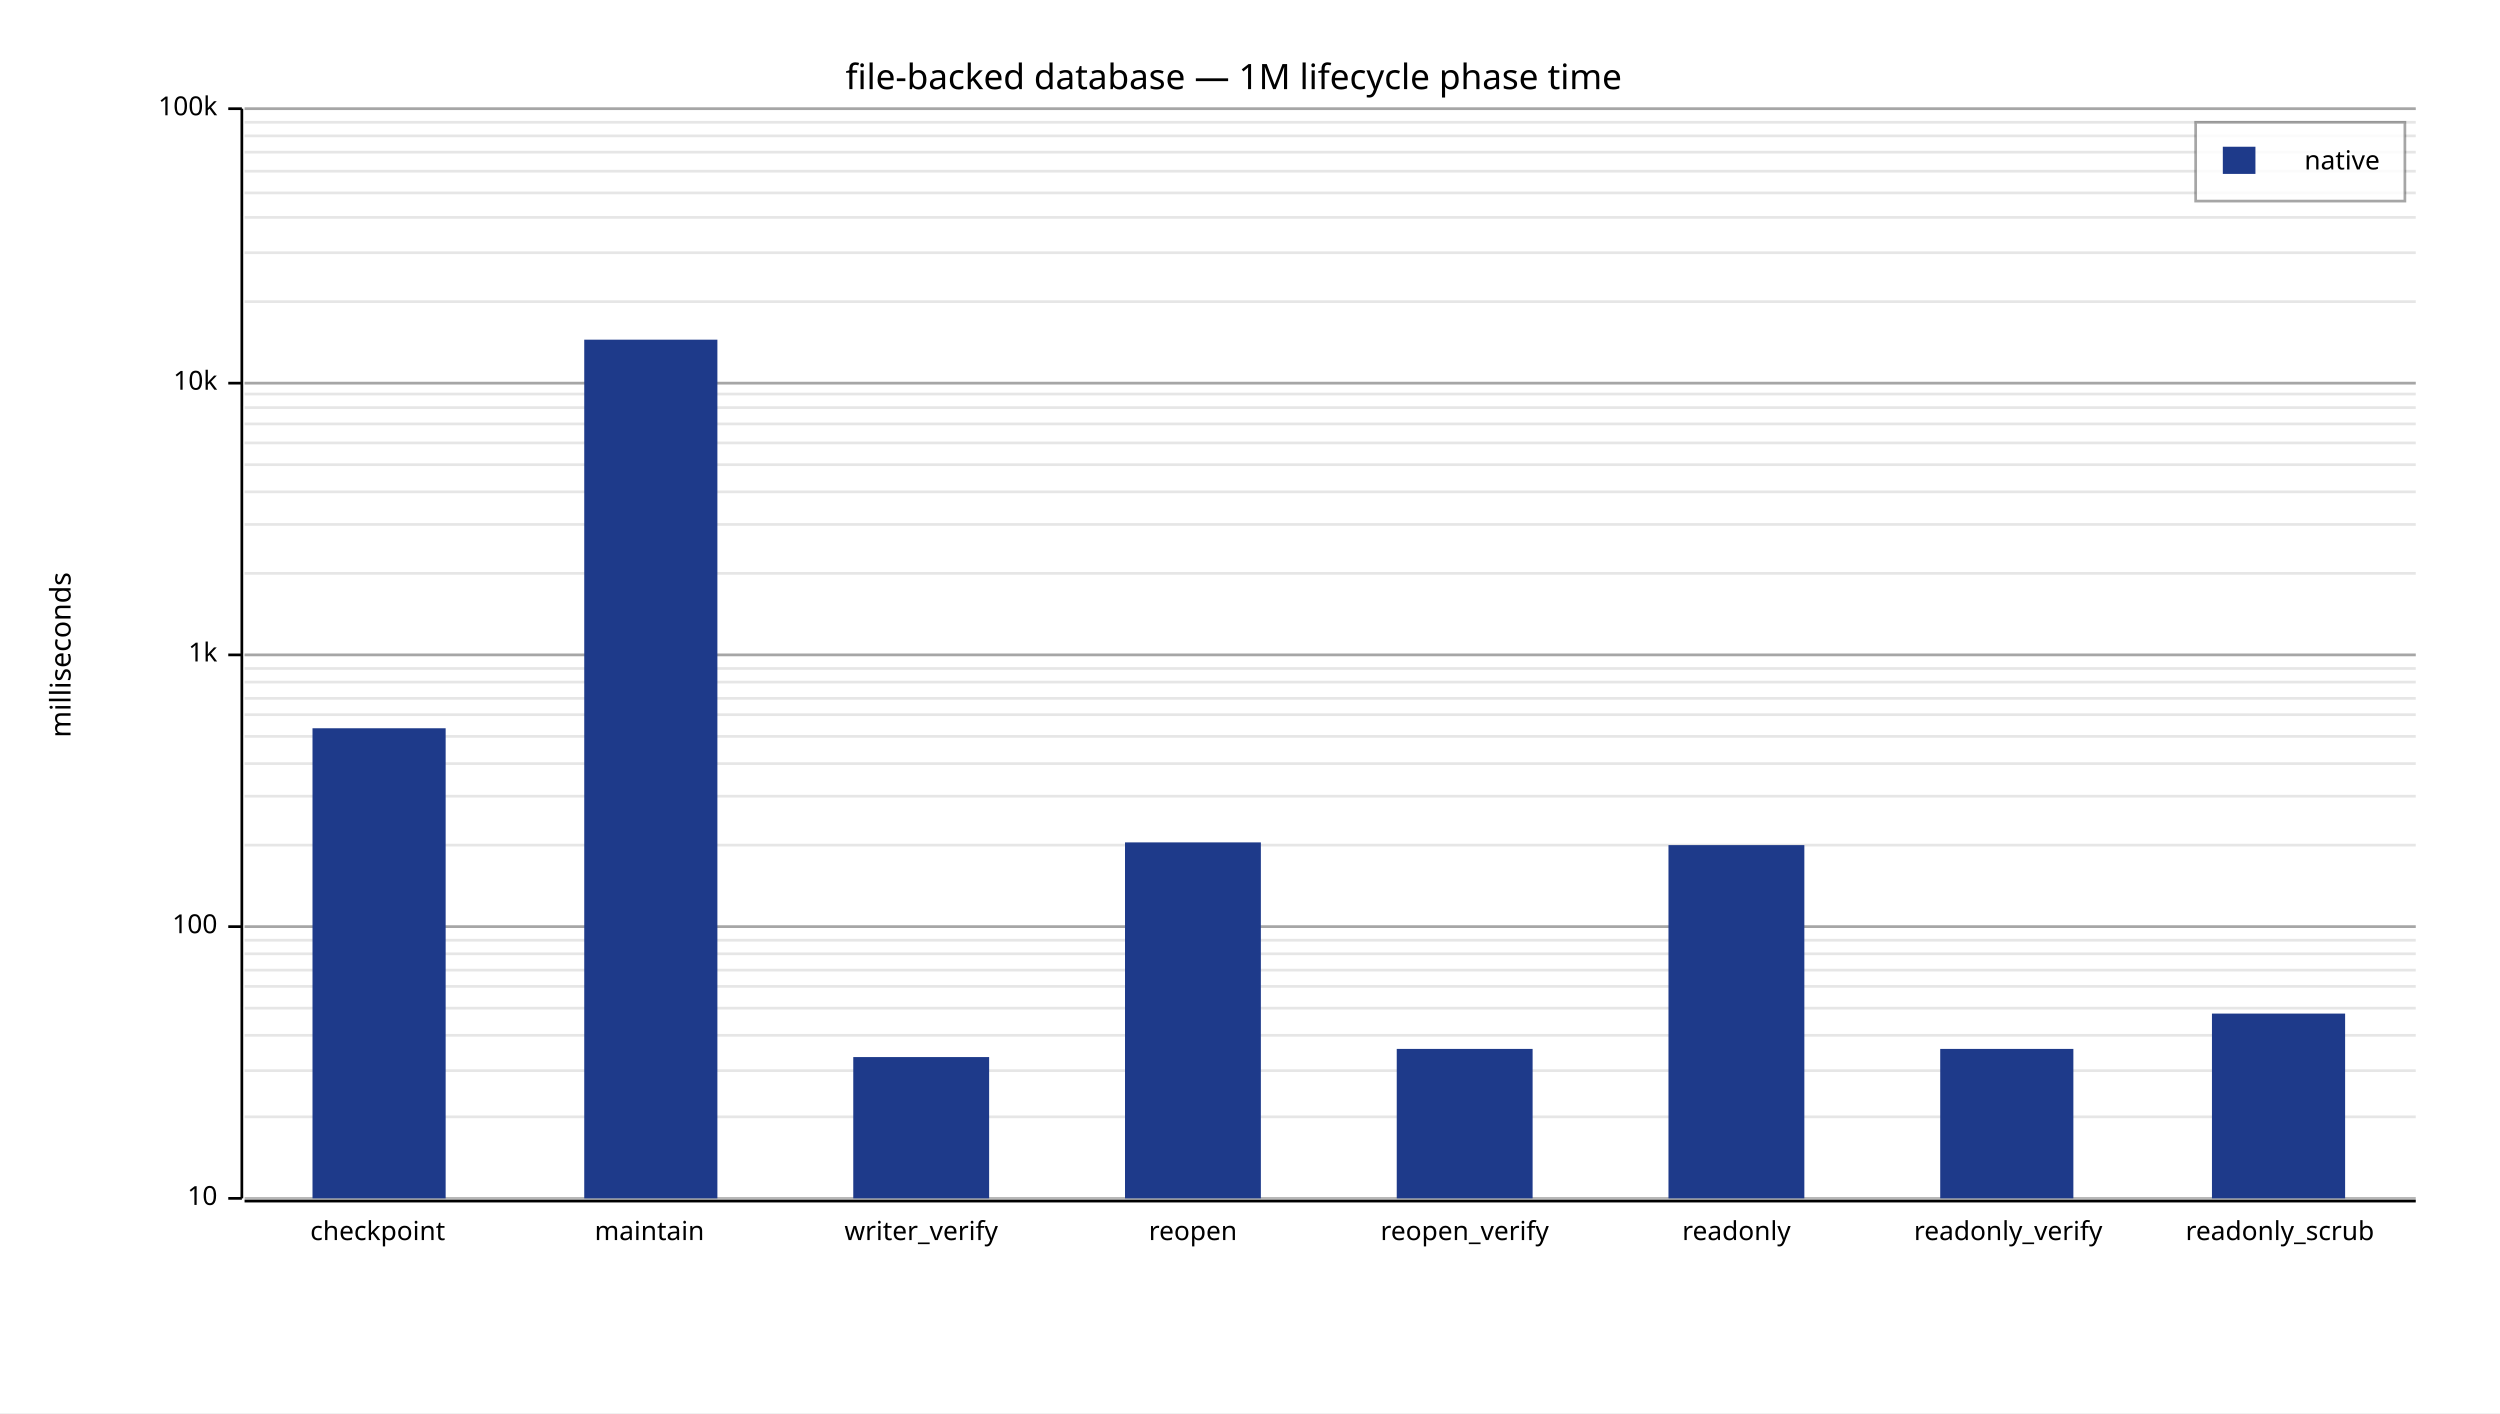
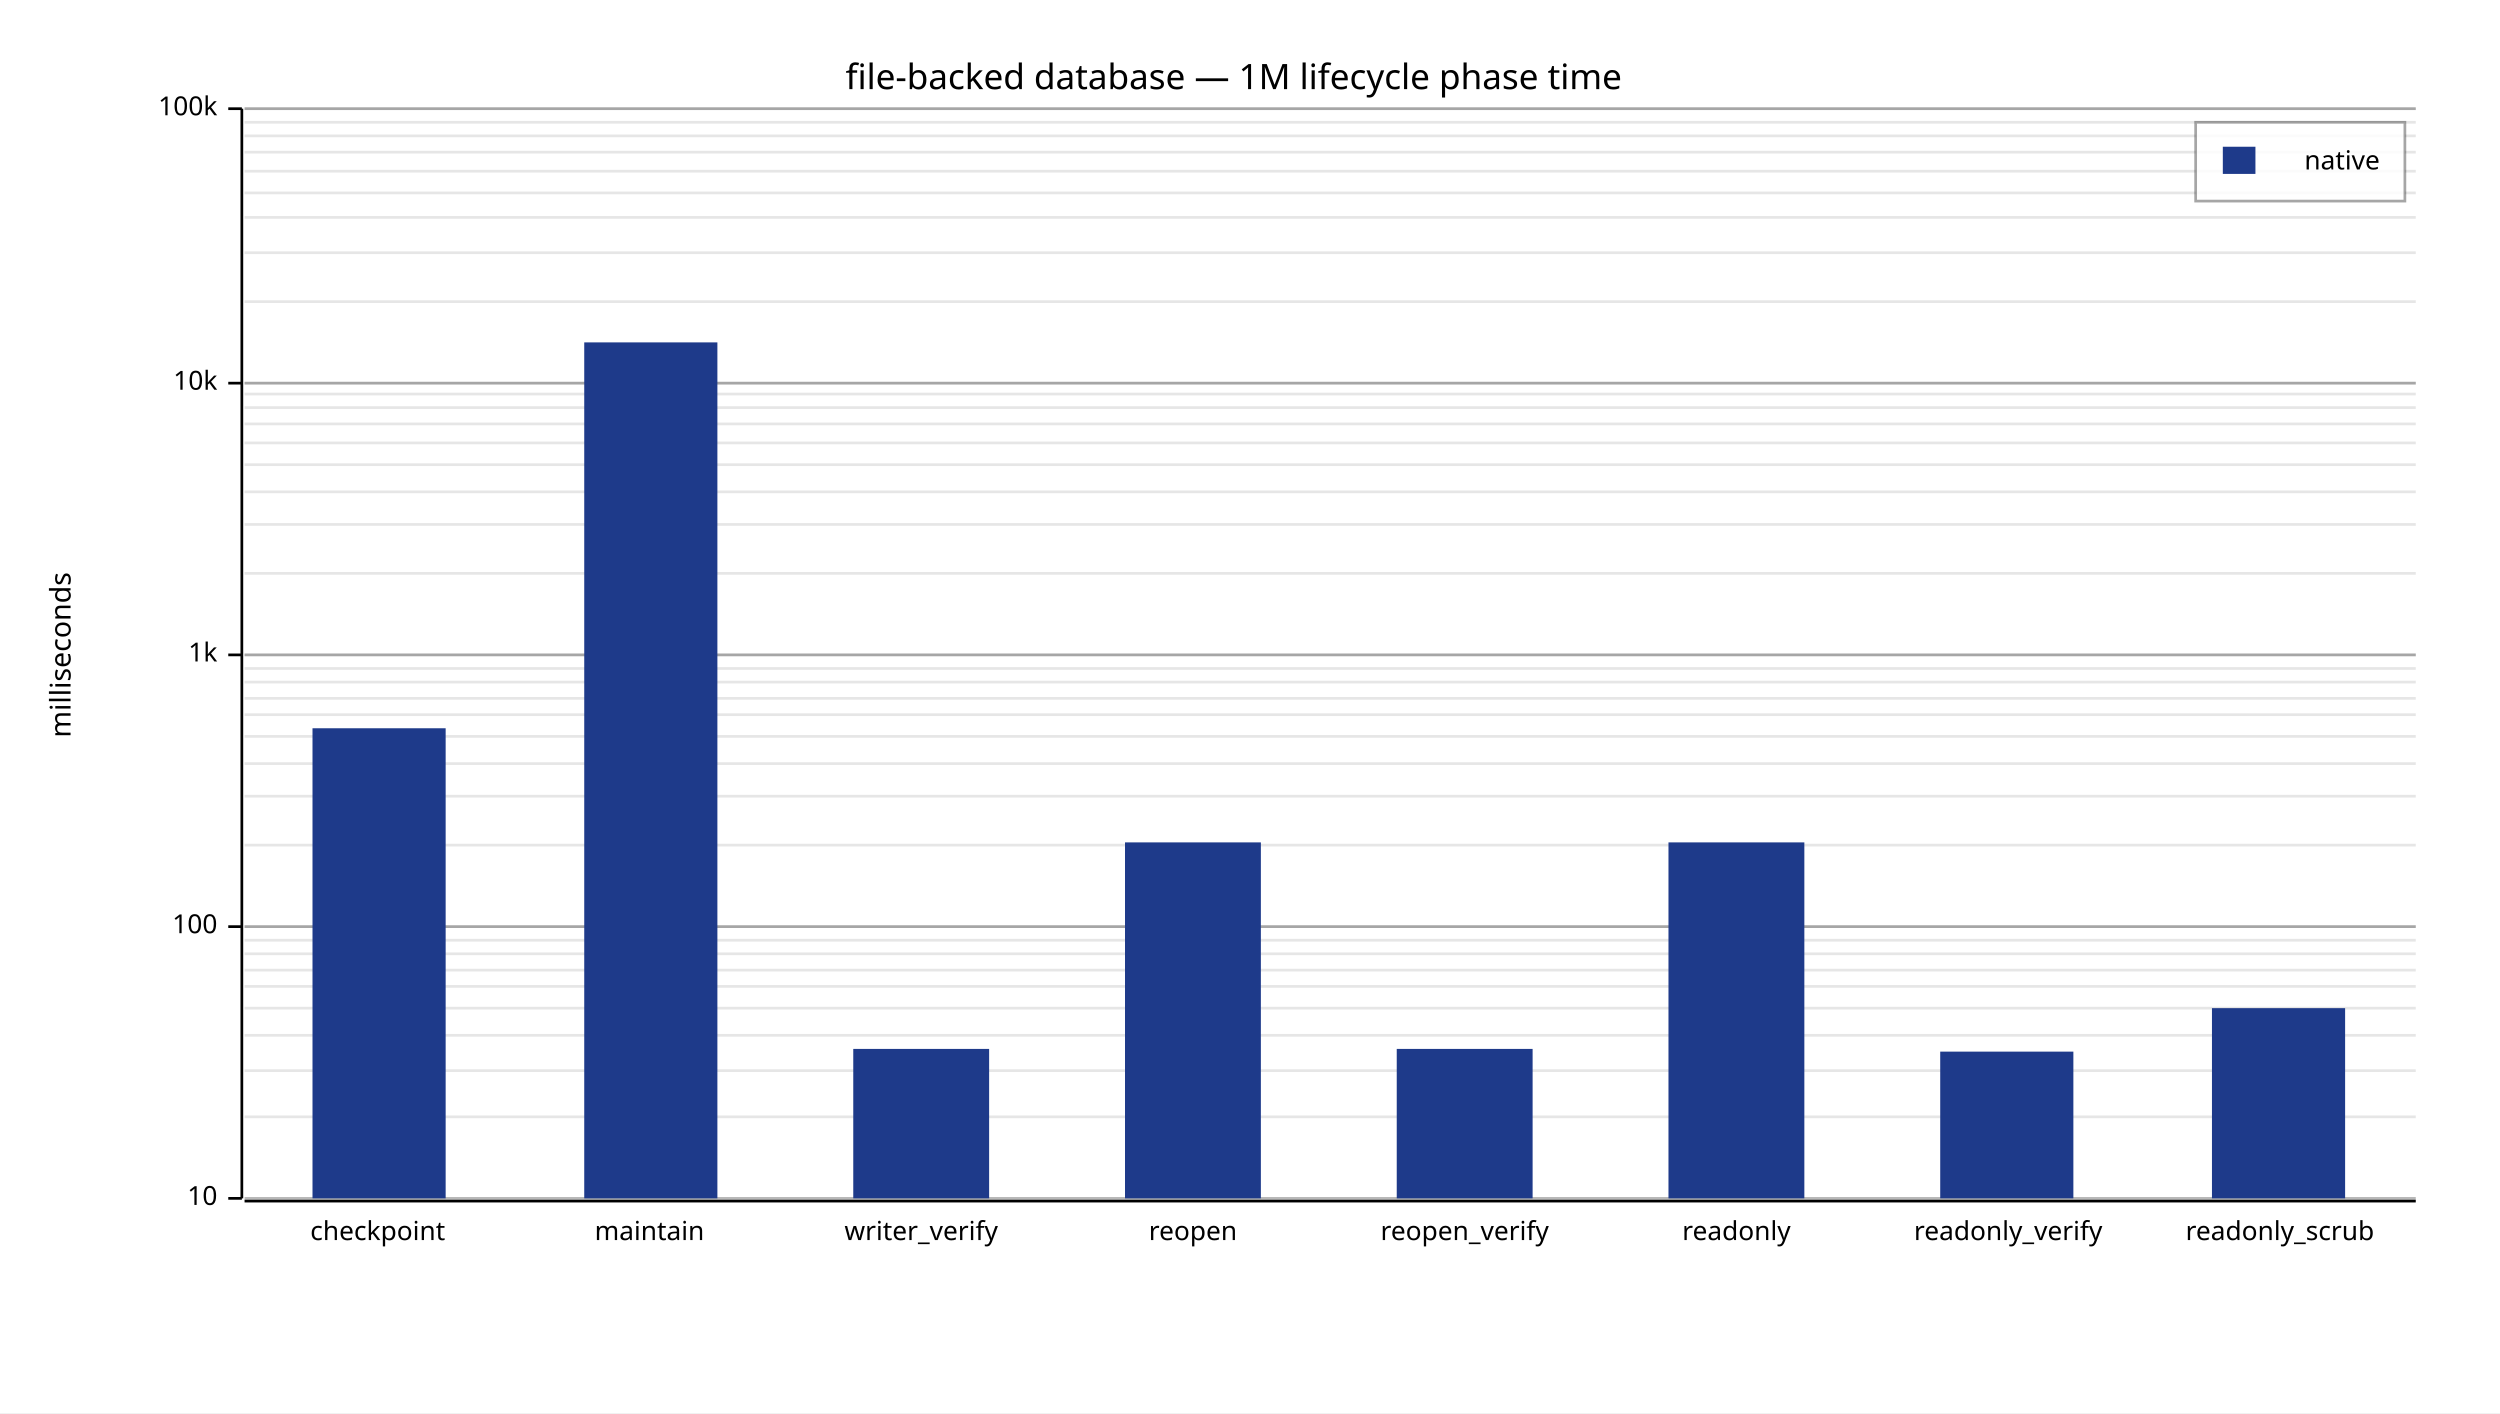
<svg xmlns="http://www.w3.org/2000/svg" width="920" height="520" viewBox="0 0 920 520">
  <rect x="0" y="0" width="920" height="520" opacity="1" fill="#FFFFFF" stroke="none" />
  <text x="454" y="23" dy="0.76em" text-anchor="middle" font-family="sans-serif" font-size="12.903" opacity="1" fill="#000000">
file-backed database — 1M lifecycle phase time
</text>
  <line opacity="0.1" stroke="#000000" stroke-width="1" x1="90" y1="441" x2="889" y2="441" />
  <line opacity="0.1" stroke="#000000" stroke-width="1" x1="90" y1="411" x2="889" y2="411" />
  <line opacity="0.1" stroke="#000000" stroke-width="1" x1="90" y1="394" x2="889" y2="394" />
  <line opacity="0.1" stroke="#000000" stroke-width="1" x1="90" y1="381" x2="889" y2="381" />
  <line opacity="0.1" stroke="#000000" stroke-width="1" x1="90" y1="371" x2="889" y2="371" />
  <line opacity="0.1" stroke="#000000" stroke-width="1" x1="90" y1="363" x2="889" y2="363" />
  <line opacity="0.1" stroke="#000000" stroke-width="1" x1="90" y1="357" x2="889" y2="357" />
  <line opacity="0.1" stroke="#000000" stroke-width="1" x1="90" y1="351" x2="889" y2="351" />
  <line opacity="0.1" stroke="#000000" stroke-width="1" x1="90" y1="346" x2="889" y2="346" />
  <line opacity="0.1" stroke="#000000" stroke-width="1" x1="90" y1="341" x2="889" y2="341" />
  <line opacity="0.1" stroke="#000000" stroke-width="1" x1="90" y1="341" x2="889" y2="341" />
  <line opacity="0.1" stroke="#000000" stroke-width="1" x1="90" y1="311" x2="889" y2="311" />
  <line opacity="0.1" stroke="#000000" stroke-width="1" x1="90" y1="293" x2="889" y2="293" />
  <line opacity="0.1" stroke="#000000" stroke-width="1" x1="90" y1="281" x2="889" y2="281" />
  <line opacity="0.1" stroke="#000000" stroke-width="1" x1="90" y1="271" x2="889" y2="271" />
  <line opacity="0.1" stroke="#000000" stroke-width="1" x1="90" y1="263" x2="889" y2="263" />
  <line opacity="0.1" stroke="#000000" stroke-width="1" x1="90" y1="257" x2="889" y2="257" />
  <line opacity="0.1" stroke="#000000" stroke-width="1" x1="90" y1="251" x2="889" y2="251" />
  <line opacity="0.1" stroke="#000000" stroke-width="1" x1="90" y1="246" x2="889" y2="246" />
  <line opacity="0.1" stroke="#000000" stroke-width="1" x1="90" y1="241" x2="889" y2="241" />
  <line opacity="0.1" stroke="#000000" stroke-width="1" x1="90" y1="241" x2="889" y2="241" />
  <line opacity="0.1" stroke="#000000" stroke-width="1" x1="90" y1="211" x2="889" y2="211" />
  <line opacity="0.1" stroke="#000000" stroke-width="1" x1="90" y1="193" x2="889" y2="193" />
  <line opacity="0.1" stroke="#000000" stroke-width="1" x1="90" y1="181" x2="889" y2="181" />
  <line opacity="0.1" stroke="#000000" stroke-width="1" x1="90" y1="171" x2="889" y2="171" />
  <line opacity="0.1" stroke="#000000" stroke-width="1" x1="90" y1="163" x2="889" y2="163" />
  <line opacity="0.1" stroke="#000000" stroke-width="1" x1="90" y1="156" x2="889" y2="156" />
  <line opacity="0.1" stroke="#000000" stroke-width="1" x1="90" y1="150" x2="889" y2="150" />
  <line opacity="0.1" stroke="#000000" stroke-width="1" x1="90" y1="145" x2="889" y2="145" />
  <line opacity="0.1" stroke="#000000" stroke-width="1" x1="90" y1="141" x2="889" y2="141" />
  <line opacity="0.1" stroke="#000000" stroke-width="1" x1="90" y1="141" x2="889" y2="141" />
  <line opacity="0.1" stroke="#000000" stroke-width="1" x1="90" y1="111" x2="889" y2="111" />
  <line opacity="0.1" stroke="#000000" stroke-width="1" x1="90" y1="93" x2="889" y2="93" />
  <line opacity="0.1" stroke="#000000" stroke-width="1" x1="90" y1="80" x2="889" y2="80" />
  <line opacity="0.1" stroke="#000000" stroke-width="1" x1="90" y1="71" x2="889" y2="71" />
  <line opacity="0.1" stroke="#000000" stroke-width="1" x1="90" y1="63" x2="889" y2="63" />
  <line opacity="0.1" stroke="#000000" stroke-width="1" x1="90" y1="56" x2="889" y2="56" />
  <line opacity="0.1" stroke="#000000" stroke-width="1" x1="90" y1="50" x2="889" y2="50" />
  <line opacity="0.1" stroke="#000000" stroke-width="1" x1="90" y1="45" x2="889" y2="45" />
  <line opacity="0.1" stroke="#000000" stroke-width="1" x1="90" y1="40" x2="889" y2="40" />
  <line opacity="0.1" stroke="#000000" stroke-width="1" x1="90" y1="40" x2="889" y2="40" />
  <text x="18" y="241" dy="0.76em" text-anchor="middle" font-family="sans-serif" font-size="10.484" opacity="1" fill="#000000" transform="rotate(270, 18, 241)">
milliseconds
</text>
  <line opacity="0.2" stroke="#000000" stroke-width="1" x1="90" y1="441" x2="889" y2="441" />
  <line opacity="0.2" stroke="#000000" stroke-width="1" x1="90" y1="341" x2="889" y2="341" />
  <line opacity="0.2" stroke="#000000" stroke-width="1" x1="90" y1="241" x2="889" y2="241" />
  <line opacity="0.2" stroke="#000000" stroke-width="1" x1="90" y1="141" x2="889" y2="141" />
  <line opacity="0.2" stroke="#000000" stroke-width="1" x1="90" y1="40" x2="889" y2="40" />
  <polyline fill="none" opacity="1" stroke="#000000" stroke-width="1" points="89,40 89,441 " />
  <text x="80" y="441" dy="0.5ex" text-anchor="end" font-family="sans-serif" font-size="9.677" opacity="1" fill="#000000">
10
</text>
  <polyline fill="none" opacity="1" stroke="#000000" stroke-width="1" points="84,441 89,441 " />
  <text x="80" y="341" dy="0.5ex" text-anchor="end" font-family="sans-serif" font-size="9.677" opacity="1" fill="#000000">
100
</text>
  <polyline fill="none" opacity="1" stroke="#000000" stroke-width="1" points="84,341 89,341 " />
  <text x="80" y="241" dy="0.5ex" text-anchor="end" font-family="sans-serif" font-size="9.677" opacity="1" fill="#000000">
1k
</text>
  <polyline fill="none" opacity="1" stroke="#000000" stroke-width="1" points="84,241 89,241 " />
  <text x="80" y="141" dy="0.5ex" text-anchor="end" font-family="sans-serif" font-size="9.677" opacity="1" fill="#000000">
10k
</text>
  <polyline fill="none" opacity="1" stroke="#000000" stroke-width="1" points="84,141 89,141 " />
  <text x="80" y="40" dy="0.5ex" text-anchor="end" font-family="sans-serif" font-size="9.677" opacity="1" fill="#000000">
100k
</text>
  <polyline fill="none" opacity="1" stroke="#000000" stroke-width="1" points="84,40 89,40 " />
  <polyline fill="none" opacity="1" stroke="#000000" stroke-width="1" points="90,442 889,442 " />
  <rect x="115" y="268" width="49" height="173" opacity="1" fill="#1E3A8A" stroke="none" />
-   <rect x="215" y="125" width="49" height="316" opacity="1" fill="#1E3A8A" stroke="none" />
-   <rect x="314" y="389" width="50" height="52" opacity="1" fill="#1E3A8A" stroke="none" />
+   <rect x="215" y="126" width="49" height="315" opacity="1" fill="#1E3A8A" stroke="none" />
+   <rect x="314" y="386" width="50" height="55" opacity="1" fill="#1E3A8A" stroke="none" />
  <rect x="414" y="310" width="50" height="131" opacity="1" fill="#1E3A8A" stroke="none" />
  <rect x="514" y="386" width="50" height="55" opacity="1" fill="#1E3A8A" stroke="none" />
-   <rect x="614" y="311" width="50" height="130" opacity="1" fill="#1E3A8A" stroke="none" />
-   <rect x="714" y="386" width="49" height="55" opacity="1" fill="#1E3A8A" stroke="none" />
-   <rect x="814" y="373" width="49" height="68" opacity="1" fill="#1E3A8A" stroke="none" />
+   <rect x="614" y="310" width="50" height="131" opacity="1" fill="#1E3A8A" stroke="none" />
+   <rect x="714" y="387" width="49" height="54" opacity="1" fill="#1E3A8A" stroke="none" />
+   <rect x="814" y="371" width="49" height="70" opacity="1" fill="#1E3A8A" stroke="none" />
  <rect x="808" y="45" width="77" height="29" opacity="0.85" fill="#FFFFFF" stroke="none" />
  <rect x="808" y="45" width="77" height="29" opacity="0.35" fill="none" stroke="#000000" />
  <text x="848" y="55" dy="0.76em" text-anchor="start" font-family="sans-serif" font-size="9.677" opacity="1" fill="#000000">
native
</text>
  <rect x="818" y="54" width="12" height="10" opacity="1" fill="#1E3A8A" stroke="none" />
  <text x="139" y="449" dy="0.76em" text-anchor="middle" font-family="sans-serif" font-size="9.677" opacity="1" fill="#000000">
checkpoint
</text>
  <text x="239" y="449" dy="0.76em" text-anchor="middle" font-family="sans-serif" font-size="9.677" opacity="1" fill="#000000">
maintain
</text>
  <text x="339" y="449" dy="0.76em" text-anchor="middle" font-family="sans-serif" font-size="9.677" opacity="1" fill="#000000">
writer_verify
</text>
  <text x="439" y="449" dy="0.76em" text-anchor="middle" font-family="sans-serif" font-size="9.677" opacity="1" fill="#000000">
reopen
</text>
  <text x="539" y="449" dy="0.76em" text-anchor="middle" font-family="sans-serif" font-size="9.677" opacity="1" fill="#000000">
reopen_verify
</text>
  <text x="639" y="449" dy="0.76em" text-anchor="middle" font-family="sans-serif" font-size="9.677" opacity="1" fill="#000000">
readonly
</text>
  <text x="739" y="449" dy="0.76em" text-anchor="middle" font-family="sans-serif" font-size="9.677" opacity="1" fill="#000000">
readonly_verify
</text>
  <text x="839" y="449" dy="0.76em" text-anchor="middle" font-family="sans-serif" font-size="9.677" opacity="1" fill="#000000">
readonly_scrub
</text>
</svg>
